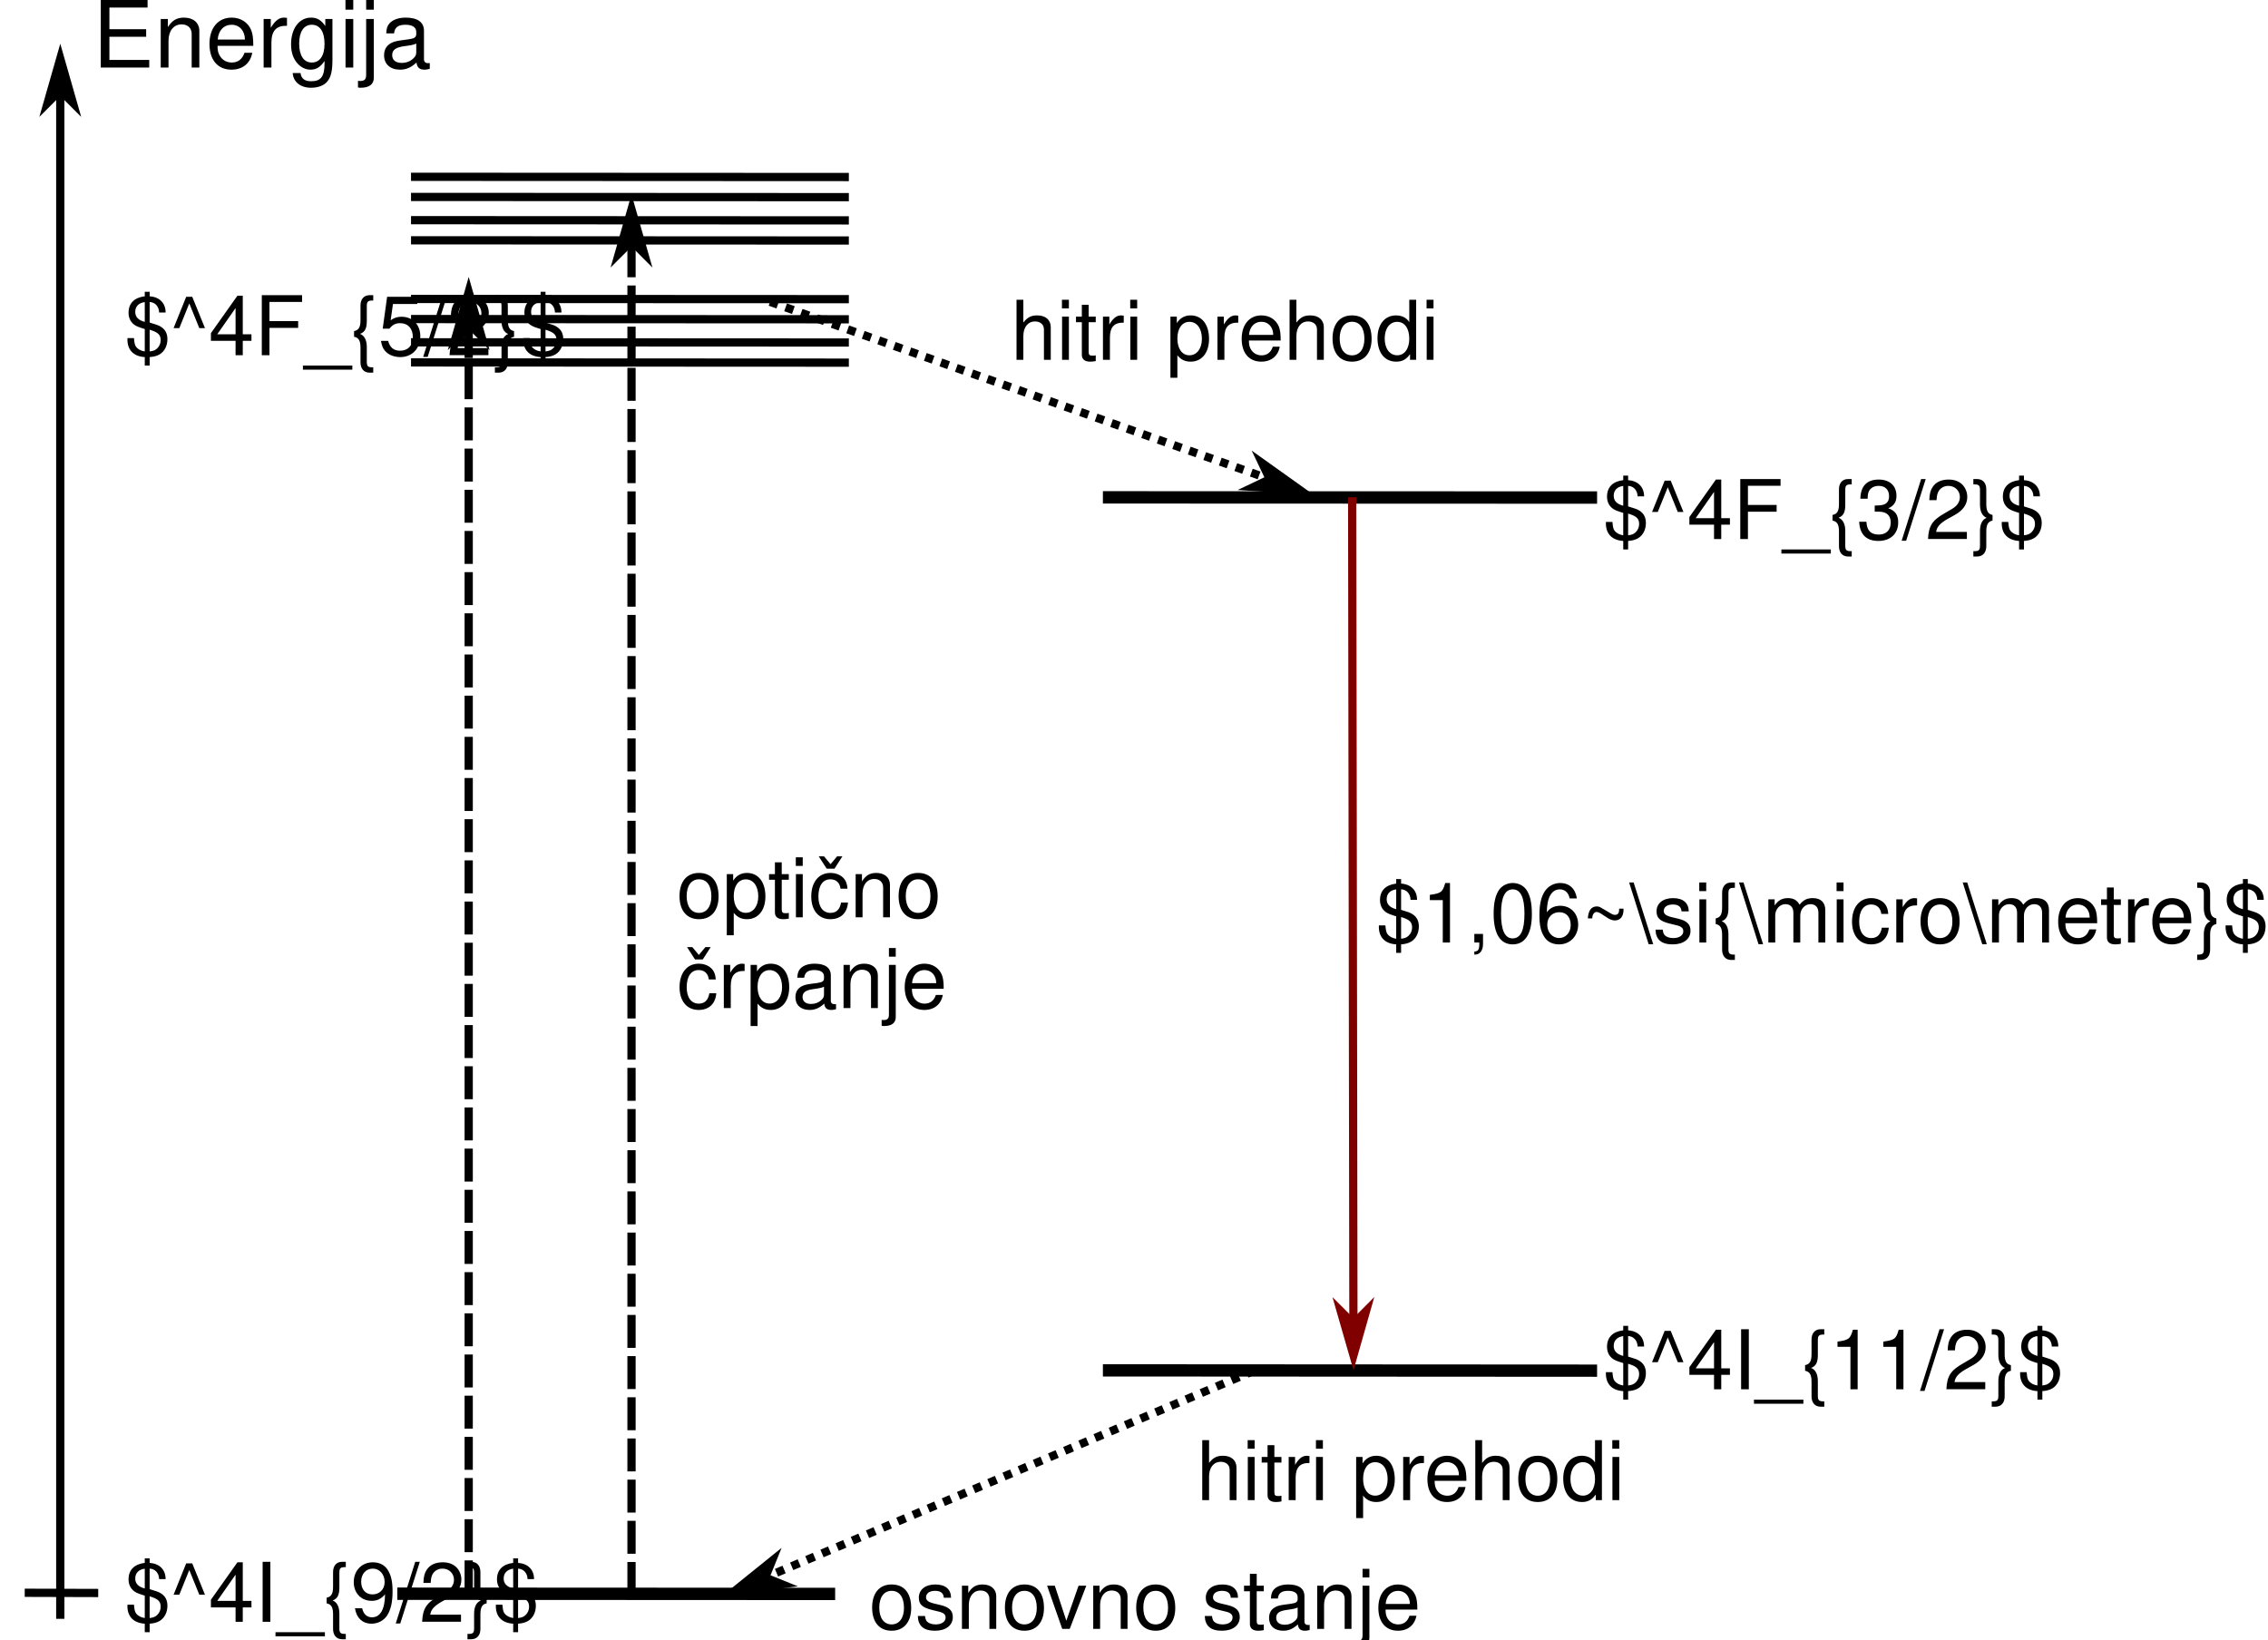
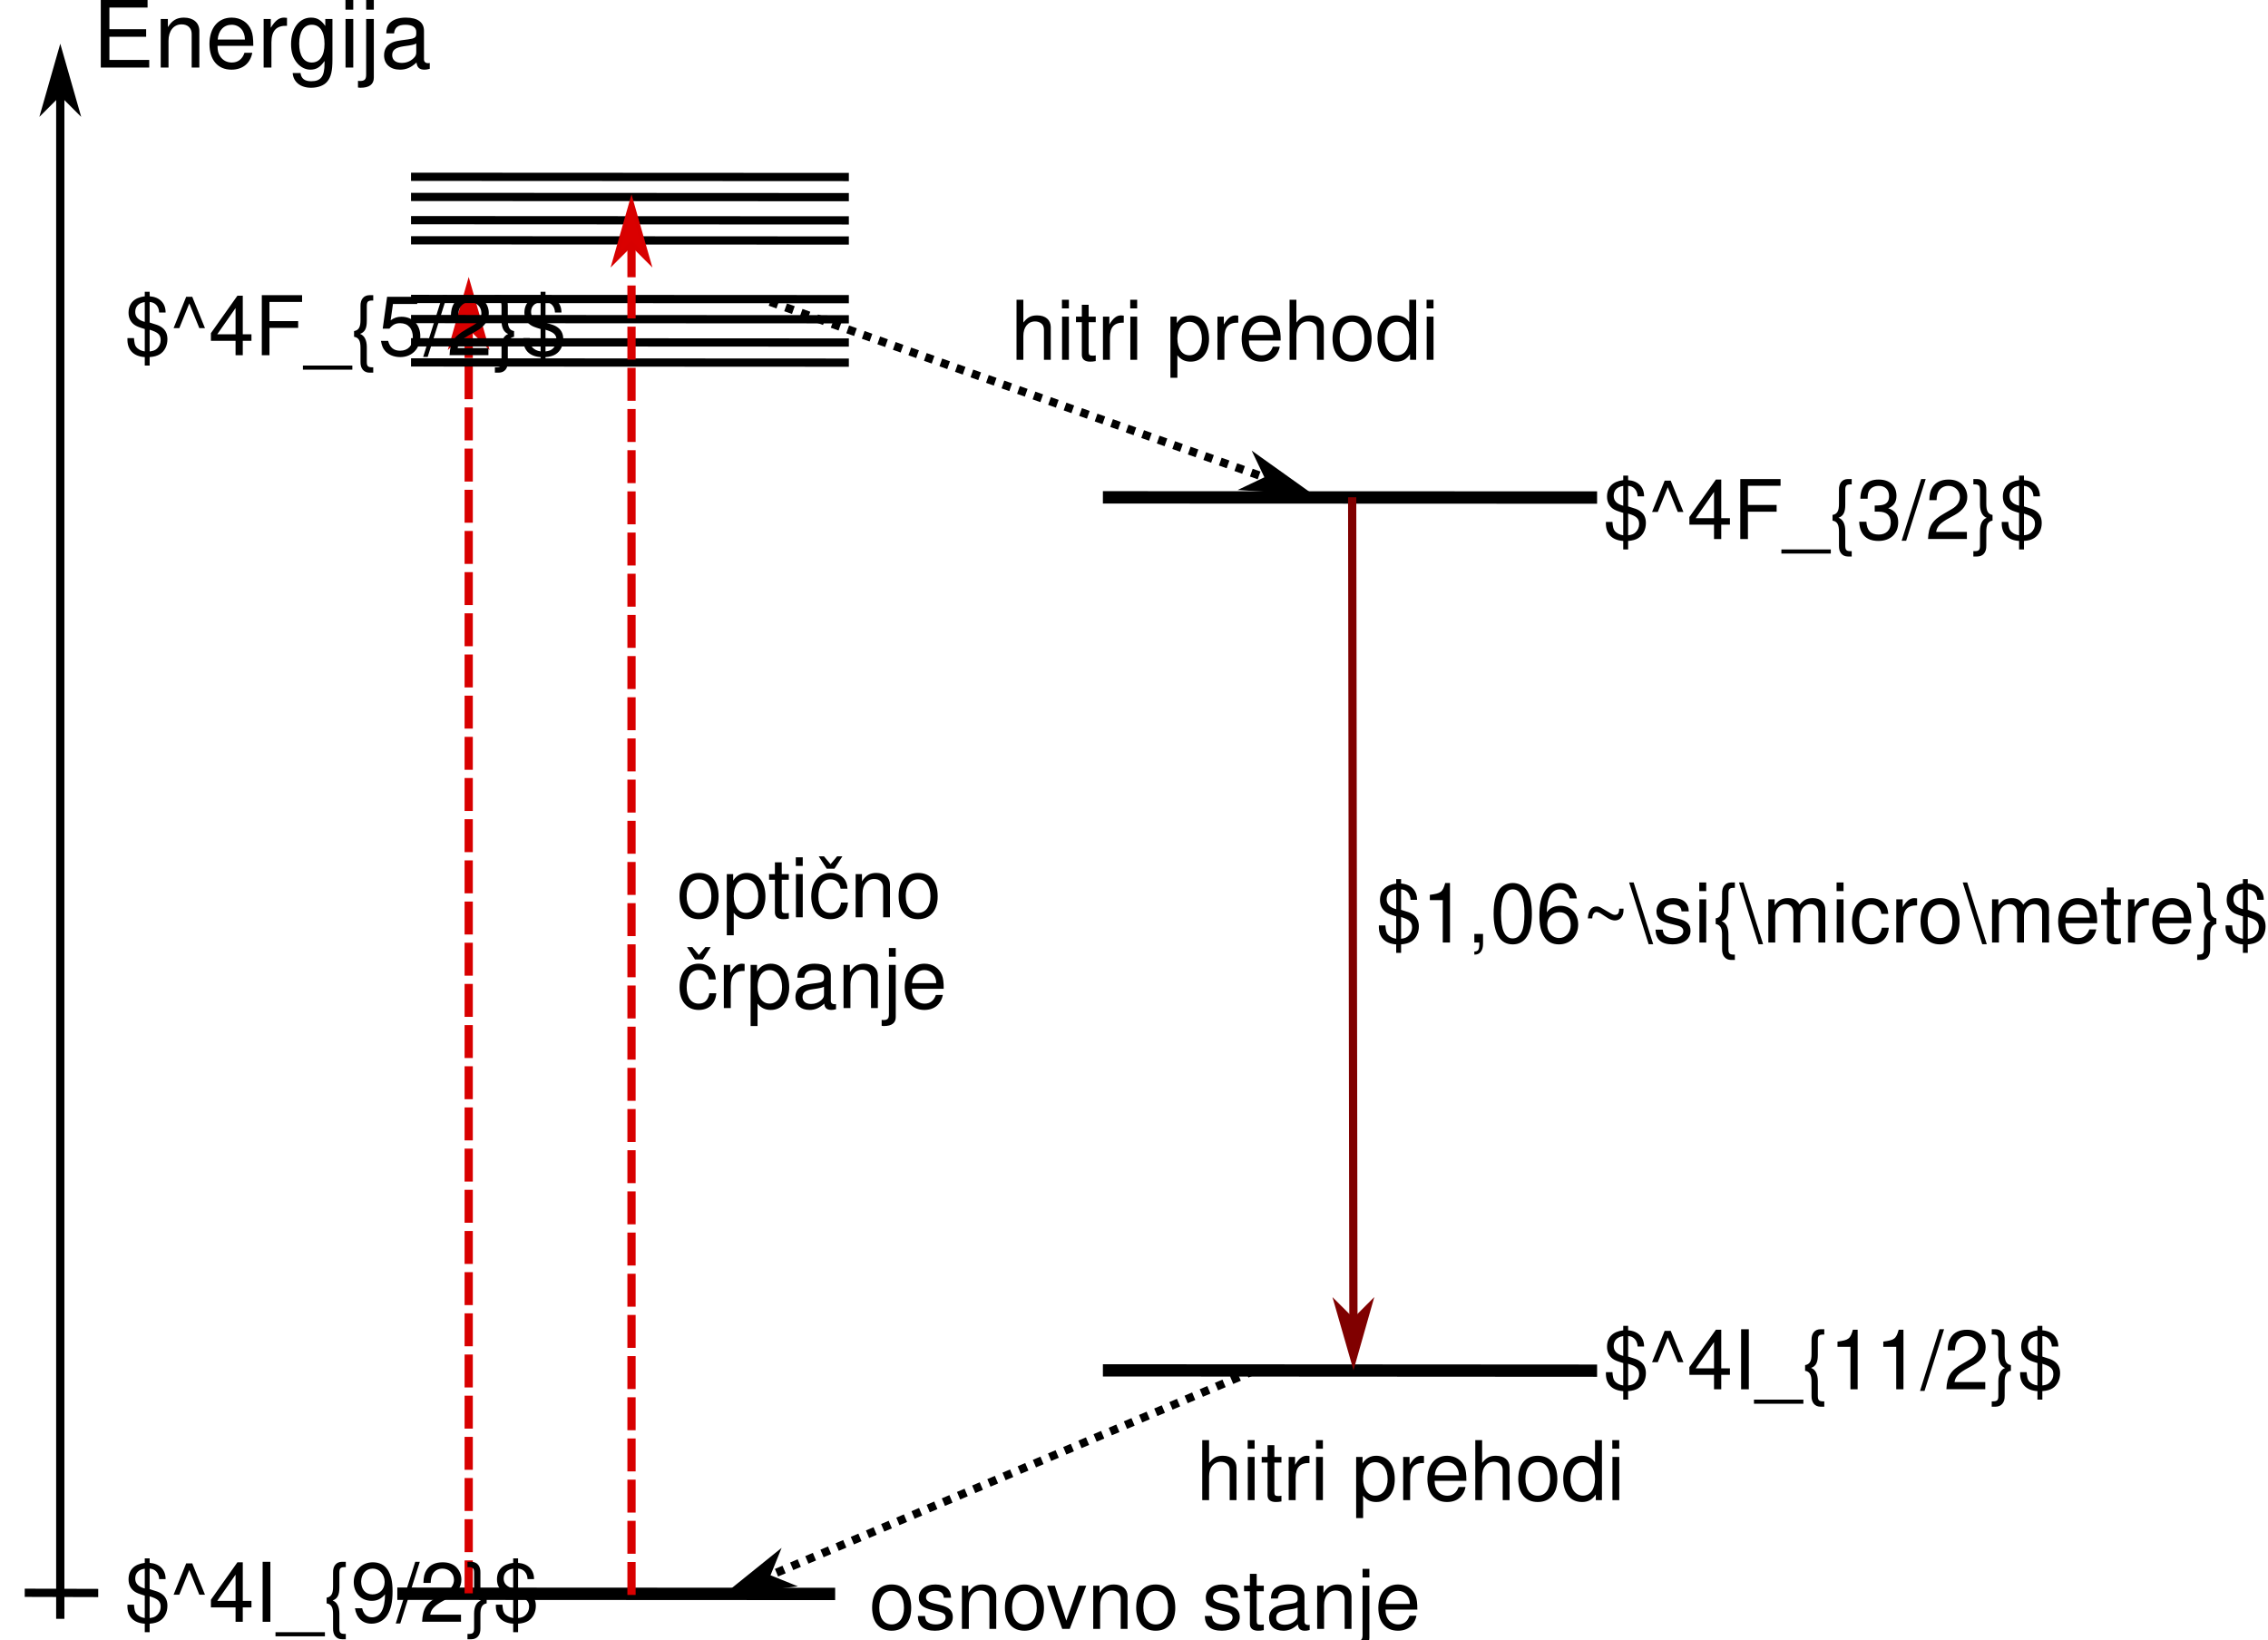
<svg xmlns="http://www.w3.org/2000/svg" width="155.423mm" height="112.351mm" viewBox="0 0 550.711 398.095" id="svg3464" version="1.1">
  <defs id="defs3466">
    <marker orient="auto" refY="0" refX="0" id="Arrow1Mend-0-2-6" style="overflow:visible">
      <path id="path4180-2-2-1" d="M 0,0 5,-5 -12.5,0 5,5 0,0 Z" style="fill:#550000;fill-opacity:1;fill-rule:evenodd;stroke:#550000;stroke-width:1pt;stroke-opacity:1" transform="matrix(-0.4,0,0,-0.4,-4,0)" />
    </marker>
    <marker orient="auto" refY="0" refX="0" id="Arrow1Mend-0-2-6-9" style="overflow:visible">
      <path id="path4180-2-2-1-3" d="M 0,0 5,-5 -12.5,0 5,5 0,0 Z" style="fill:#23f600;fill-opacity:1;fill-rule:evenodd;stroke:#23f600;stroke-width:1pt;stroke-opacity:1" transform="matrix(-0.4,0,0,-0.4,-4,0)" />
    </marker>
    <marker orient="auto" refY="0" refX="0" id="Arrow1Mend-0-2-6-9-9" style="overflow:visible">
      <path id="path4180-2-2-1-3-4" d="M 0,0 5,-5 -12.5,0 5,5 0,0 Z" style="fill:#800000;fill-opacity:1;fill-rule:evenodd;stroke:#800000;stroke-width:1pt;stroke-opacity:1" transform="matrix(-0.4,0,0,-0.4,-4,0)" />
    </marker>
    <marker orient="auto" refY="0" refX="0" id="Arrow1Mend-0-2-6-9-9-0" style="overflow:visible">
      <path id="path4180-2-2-1-3-4-3" d="M 0,0 5,-5 -12.5,0 5,5 0,0 Z" style="fill:#000000;fill-opacity:1;fill-rule:evenodd;stroke:#000000;stroke-width:1pt;stroke-opacity:1" transform="matrix(-0.4,0,0,-0.4,-4,0)" />
    </marker>
    <marker orient="auto" refY="0" refX="0" id="Arrow1Mend-0-2-8" style="overflow:visible">
      <path id="path4180-2-2-4" d="M 0,0 5,-5 -12.5,0 5,5 0,0 Z" style="fill:#000000;fill-opacity:1;fill-rule:evenodd;stroke:#000000;stroke-width:1pt;stroke-opacity:1" transform="matrix(-0.4,0,0,-0.4,-4,0)" />
    </marker>
    <marker orient="auto" refY="0" refX="0" id="Arrow1Mend-0-2-9" style="overflow:visible">
      <path id="path4180-2-2-7" d="M 0,0 5,-5 -12.5,0 5,5 0,0 Z" style="fill:#000000;fill-opacity:1;fill-rule:evenodd;stroke:#000000;stroke-width:1pt;stroke-opacity:1" transform="matrix(-0.4,0,0,-0.4,-4,0)" />
    </marker>
    <marker orient="auto" refY="0" refX="0" id="Arrow1Mend-0-2" style="overflow:visible">
      <path id="path4180-2-2" d="M 0,0 5,-5 -12.5,0 5,5 0,0 Z" style="fill:#000000;fill-opacity:1;fill-rule:evenodd;stroke:#000000;stroke-width:1pt;stroke-opacity:1" transform="matrix(-0.4,0,0,-0.4,-4,0)" />
    </marker>
    <marker orient="auto" refY="0" refX="0" id="Arrow1Mend-0" style="overflow:visible">
      <path id="path4180-2" d="M 0,0 5,-5 -12.5,0 5,5 0,0 Z" style="fill:#000000;fill-opacity:1;fill-rule:evenodd;stroke:#000000;stroke-width:1pt;stroke-opacity:1" transform="matrix(-0.4,0,0,-0.4,-4,0)" />
    </marker>
    <marker orient="auto" refY="0" refX="0" id="Arrow1Mend-0-7" style="overflow:visible">
      <path id="path4180-2-5" d="M 0,0 5,-5 -12.5,0 5,5 0,0 Z" style="fill:#000000;fill-opacity:1;fill-rule:evenodd;stroke:#000000;stroke-width:1pt;stroke-opacity:1" transform="matrix(-0.4,0,0,-0.4,-4,0)" />
    </marker>
    <marker orient="auto" refY="0" refX="0" id="Arrow1Mend" style="overflow:visible">
      <path id="path4180" d="M 0,0 5,-5 -12.5,0 5,5 0,0 Z" style="fill:#000000;fill-opacity:1;fill-rule:evenodd;stroke:#000000;stroke-width:1pt;stroke-opacity:1" transform="matrix(-0.4,0,0,-0.4,-4,0)" />
    </marker>
    <marker orient="auto" refY="0" refX="0" id="Arrow1Mend-0-6" style="overflow:visible">
-       <path id="path4180-2-7" d="M 0,0 5,-5 -12.5,0 5,5 0,0 Z" style="fill:#000000;fill-opacity:1;fill-rule:evenodd;stroke:#000000;stroke-width:1pt;stroke-opacity:1" transform="matrix(-0.4,0,0,-0.4,-4,0)" />
+       <path id="path4180-2-7" d="M 0,0 5,-5 -12.5,0 5,5 0,0 Z" style="fill:#d80000;fill-opacity:1;fill-rule:evenodd;stroke:#d80000;stroke-width:1pt;stroke-opacity:1" transform="matrix(-0.4,0,0,-0.4,-4,0)" />
    </marker>
    <marker orient="auto" refY="0" refX="0" id="Arrow1Mend-0-6-5" style="overflow:visible">
      <path id="path4180-2-7-3" d="M 0,0 5,-5 -12.5,0 5,5 0,0 Z" style="fill:#000000;fill-opacity:1;fill-rule:evenodd;stroke:#000000;stroke-width:1pt;stroke-opacity:1" transform="matrix(-0.4,0,0,-0.4,-4,0)" />
    </marker>
    <marker orient="auto" refY="0" refX="0" id="Arrow1Mend-0-6-56" style="overflow:visible">
-       <path id="path4180-2-7-2" d="M 0,0 5,-5 -12.5,0 5,5 0,0 Z" style="fill:#000000;fill-opacity:1;fill-rule:evenodd;stroke:#000000;stroke-width:1pt;stroke-opacity:1" transform="matrix(-0.4,0,0,-0.4,-4,0)" />
+       <path id="path4180-2-7-2" d="M 0,0 5,-5 -12.5,0 5,5 0,0 Z" style="fill:#da0000;fill-opacity:1;fill-rule:evenodd;stroke:#d80000;stroke-width:1pt;stroke-opacity:1" transform="matrix(-0.4,0,0,-0.4,-4,0)" />
    </marker>
    <marker orient="auto" refY="0" refX="0" id="Arrow1Mend-0-2-8-1" style="overflow:visible">
      <path id="path4180-2-2-4-2" d="M 0,0 5,-5 -12.5,0 5,5 0,0 Z" style="fill:#000000;fill-opacity:1;fill-rule:evenodd;stroke:#000000;stroke-width:1pt;stroke-opacity:1" transform="matrix(-0.4,0,0,-0.4,-4,0)" />
    </marker>
    <marker orient="auto" refY="0" refX="0" id="Arrow1Mend-0-2-8-1-6" style="overflow:visible">
      <path id="path4180-2-2-4-2-2" d="M 0,0 5,-5 -12.5,0 5,5 0,0 Z" style="fill:#000000;fill-opacity:1;fill-rule:evenodd;stroke:#000000;stroke-width:1pt;stroke-opacity:1" transform="matrix(-0.4,0,0,-0.4,-4,0)" />
    </marker>
  </defs>
  <g id="layer1" transform="translate(-90.55154,-164.1095)">
    <path style="fill:none;fill-rule:evenodd;stroke:#000000;stroke-width:3.006;stroke-linecap:butt;stroke-linejoin:miter;stroke-miterlimit:4;stroke-dasharray:none;stroke-opacity:1" d="m 358.355,284.893 119.999,0.047" id="path3333-3-6-6" />
    <path style="fill:none;fill-rule:evenodd;stroke:#000000;stroke-width:2.979;stroke-linecap:butt;stroke-linejoin:miter;stroke-miterlimit:4;stroke-dasharray:none;stroke-opacity:1" d="m 358.355,496.903 119.999,0.074" id="path3333-3-6-6-2" />
    <path style="fill:none;fill-rule:evenodd;stroke:#000000;stroke-width:3;stroke-linecap:butt;stroke-linejoin:miter;stroke-miterlimit:4;stroke-dasharray:none;stroke-opacity:1" d="m 187.027,551.143 106.313,0.053" id="path3333-2" />
    <path style="fill:none;fill-rule:evenodd;stroke:#000000;stroke-width:2;stroke-linecap:butt;stroke-linejoin:miter;stroke-miterlimit:4;stroke-dasharray:none;stroke-opacity:1;marker-end:url(#Arrow1Mend)" d="m 105.186,557.239 0,-378.577" id="path4165" />
    <path style="fill:none;fill-rule:evenodd;stroke:#000000;stroke-width:2;stroke-linecap:butt;stroke-linejoin:miter;stroke-miterlimit:4;stroke-dasharray:none;stroke-opacity:1" d="m 96.555,550.916 17.845,0.053" id="path3333-7" />
-     <path style="fill:none;fill-rule:evenodd;stroke:#000000;stroke-width:2;stroke-linecap:butt;stroke-linejoin:miter;stroke-miterlimit:4;stroke-dasharray:8, 2;stroke-dashoffset:0;stroke-opacity:1;marker-end:url(#Arrow1Mend-0-6)" d="m 204.36,551.053 0,-315.748" id="path4165-3" />
+     <path style="fill:none;fill-rule:evenodd;stroke:#d80000;stroke-width:2;stroke-linecap:butt;stroke-linejoin:miter;stroke-miterlimit:4;stroke-dasharray:8, 2;stroke-dashoffset:0;stroke-opacity:1;marker-end:url(#Arrow1Mend-0-6)" d="m 204.36,551.053 0,-315.748" id="path4165-3" />
    <g id="g3494" transform="translate(4.000499,12)">
      <path id="path3333-3-6-9" d="m 186.355,224.707 106.313,0.053" style="fill:none;fill-rule:evenodd;stroke:#000000;stroke-width:2;stroke-linecap:butt;stroke-linejoin:miter;stroke-miterlimit:4;stroke-dasharray:none;stroke-opacity:1" />
      <path id="path3333-3-6-9-2" d="m 186.355,229.593 106.313,0.053" style="fill:none;fill-rule:evenodd;stroke:#000000;stroke-width:2;stroke-linecap:butt;stroke-linejoin:miter;stroke-miterlimit:4;stroke-dasharray:none;stroke-opacity:1" />
      <path id="path3333-3-6-9-7" d="m 186.355,235.237 106.313,0.053" style="fill:none;fill-rule:evenodd;stroke:#000000;stroke-width:2;stroke-linecap:butt;stroke-linejoin:miter;stroke-miterlimit:4;stroke-dasharray:none;stroke-opacity:1" />
      <path id="path3333-3-6-9-2-0" d="m 186.355,240.123 106.313,0.053" style="fill:none;fill-rule:evenodd;stroke:#000000;stroke-width:2;stroke-linecap:butt;stroke-linejoin:miter;stroke-miterlimit:4;stroke-dasharray:none;stroke-opacity:1" />
    </g>
    <path style="fill:#800000;fill-rule:evenodd;stroke:#800000;stroke-width:2;stroke-linecap:butt;stroke-linejoin:miter;stroke-miterlimit:4;stroke-dasharray:none;stroke-dashoffset:0;stroke-opacity:1;marker-end:url(#Arrow1Mend-0-2-6-9-9)" d="m 418.882,284.876 0.316,208.062" id="path4165-3-8-2-1-7" />
    <g id="g3494-3" transform="translate(4.000499,-17.65872)">
      <path id="path3333-3-6-9-6" d="m 186.355,224.707 106.313,0.053" style="fill:none;fill-rule:evenodd;stroke:#000000;stroke-width:2;stroke-linecap:butt;stroke-linejoin:miter;stroke-miterlimit:4;stroke-dasharray:none;stroke-opacity:1" />
      <path id="path3333-3-6-9-2-7" d="m 186.355,229.593 106.313,0.053" style="fill:none;fill-rule:evenodd;stroke:#000000;stroke-width:2;stroke-linecap:butt;stroke-linejoin:miter;stroke-miterlimit:4;stroke-dasharray:none;stroke-opacity:1" />
      <path id="path3333-3-6-9-7-5" d="m 186.355,235.237 106.313,0.053" style="fill:none;fill-rule:evenodd;stroke:#000000;stroke-width:2;stroke-linecap:butt;stroke-linejoin:miter;stroke-miterlimit:4;stroke-dasharray:none;stroke-opacity:1" />
      <path id="path3333-3-6-9-2-0-3" d="m 186.355,240.123 106.313,0.053" style="fill:none;fill-rule:evenodd;stroke:#000000;stroke-width:2;stroke-linecap:butt;stroke-linejoin:miter;stroke-miterlimit:4;stroke-dasharray:none;stroke-opacity:1" />
    </g>
-     <path style="fill:none;fill-rule:evenodd;stroke:#000000;stroke-width:2;stroke-linecap:butt;stroke-linejoin:miter;stroke-miterlimit:4;stroke-dasharray:8, 2;stroke-dashoffset:0;stroke-opacity:1;marker-end:url(#Arrow1Mend-0-6-56)" d="m 243.892,551.441 0,-336.19" id="path4165-3-9" />
+     <path style="fill:#da0000;fill-rule:evenodd;stroke:#d80000;stroke-width:2;stroke-linecap:butt;stroke-linejoin:miter;stroke-miterlimit:4;stroke-dasharray:8, 2;stroke-dashoffset:0;stroke-opacity:1;marker-end:url(#Arrow1Mend-0-6-56);fill-opacity:1" d="m 243.892,551.441 0,-336.19" id="path4165-3-9" />
    <path style="fill:none;fill-rule:evenodd;stroke:#000000;stroke-width:2;stroke-linecap:butt;stroke-linejoin:miter;stroke-miterlimit:4;stroke-dasharray:2, 2;stroke-dashoffset:0;stroke-opacity:1;marker-end:url(#Arrow1Mend-0-2-8-1)" d="m 395.144,496.951 -125.559,53.121" id="path4165-3-8-5" />
    <path style="fill:none;fill-rule:evenodd;stroke:#000000;stroke-width:2;stroke-linecap:butt;stroke-linejoin:miter;stroke-miterlimit:4;stroke-dasharray:2, 2;stroke-dashoffset:0;stroke-opacity:1;marker-end:url(#Arrow1Mend-0-2-8-1-6)" d="m 277.54,237.406 128.275,45.543" id="path4165-3-8-5-6" />
    <text xml:space="preserve" style="font-style:normal;font-variant:normal;font-weight:normal;font-stretch:normal;font-size:56px;line-height:125%;font-family:'Nimbus Sans L';-inkscape-font-specification:Sans;letter-spacing:0px;word-spacing:0px;fill:#000000;fill-opacity:1;stroke:none;stroke-width:1px;stroke-linecap:butt;stroke-linejoin:miter;stroke-opacity:1" x="112.991" y="180.512" id="text12643">
      <tspan id="tspan12645" x="112.991" y="180.512" style="font-size:22.5px">Energija</tspan>
    </text>
-     <text xml:space="preserve" style="font-style:normal;font-variant:normal;font-weight:normal;font-stretch:normal;font-size:56px;line-height:125%;font-family:'Nimbus Sans L';-inkscape-font-specification:Sans;letter-spacing:0px;word-spacing:0px;fill:#000000;fill-opacity:1;stroke:none;stroke-width:1px;stroke-linecap:butt;stroke-linejoin:miter;stroke-opacity:1" x="301.601" y="559.679" id="text12731">
-       <tspan id="tspan12733" x="301.601" y="559.679" style="font-size:20px">osnovno stanje</tspan>
-     </text>
-     <text xml:space="preserve" style="font-style:normal;font-variant:normal;font-weight:normal;font-stretch:normal;font-size:56px;line-height:125%;font-family:'Nimbus Sans L';-inkscape-font-specification:Sans;letter-spacing:0px;word-spacing:0px;fill:#000000;fill-opacity:1;stroke:none;stroke-width:1px;stroke-linecap:butt;stroke-linejoin:miter;stroke-opacity:1" x="254.832" y="386.879" id="text12647-1-6-2-5">
-       <tspan x="254.832" y="386.879" style="font-size:20px" id="tspan12743">optično</tspan>
-     </text>
-     <text xml:space="preserve" style="font-style:normal;font-variant:normal;font-weight:normal;font-stretch:normal;font-size:56px;line-height:125%;font-family:'Nimbus Sans L';-inkscape-font-specification:Sans;letter-spacing:0px;word-spacing:0px;fill:#000000;fill-opacity:1;stroke:none;stroke-width:1px;stroke-linecap:butt;stroke-linejoin:miter;stroke-opacity:1" x="120.703" y="250.373" id="text12647-1-6-2-5-5-3-4">
-       <tspan x="120.703" y="250.373" style="font-size:20px" id="tspan12743-9-7-5">$^4F_{5/2}$</tspan>
-     </text>
-     <text xml:space="preserve" style="font-style:normal;font-variant:normal;font-weight:normal;font-stretch:normal;font-size:56px;line-height:125%;font-family:'Nimbus Sans L';-inkscape-font-specification:Sans;letter-spacing:0px;word-spacing:0px;fill:#000000;fill-opacity:1;stroke:none;stroke-width:1px;stroke-linecap:butt;stroke-linejoin:miter;stroke-opacity:1" x="381.073" y="528.424" id="text12647-1-6-2-5-8">
-       <tspan x="381.073" y="528.424" style="font-size:20px" id="tspan12743-8">hitri prehodi</tspan>
-     </text>
-     <text xml:space="preserve" style="font-style:normal;font-variant:normal;font-weight:normal;font-stretch:normal;font-size:56px;line-height:125%;font-family:'Nimbus Sans L';-inkscape-font-specification:Sans;letter-spacing:0px;word-spacing:0px;fill:#000000;fill-opacity:1;stroke:none;stroke-width:1px;stroke-linecap:butt;stroke-linejoin:miter;stroke-opacity:1" x="424.574" y="392.999" id="text12647-1-6-2-5-5-3-4-3-7-9">
-       <tspan x="424.574" y="392.999" style="font-size:20px" id="tspan12743-9-7-5-6-5-3">$1,06~\si{\micro\metre}$</tspan>
-     </text>
-     <text xml:space="preserve" style="font-style:normal;font-variant:normal;font-weight:normal;font-stretch:normal;font-size:56px;line-height:125%;font-family:'Nimbus Sans L';-inkscape-font-specification:Sans;letter-spacing:0px;word-spacing:0px;fill:#000000;fill-opacity:1;stroke:none;stroke-width:1px;stroke-linecap:butt;stroke-linejoin:miter;stroke-opacity:1" x="120.703" y="557.965" id="text12647-1-6-2-5-5-3-4-7">
-       <tspan x="120.703" y="557.965" style="font-size:20px" id="tspan12743-9-7-5-0">$^4I_{9/2}$</tspan>
-     </text>
-     <text xml:space="preserve" style="font-style:normal;font-variant:normal;font-weight:normal;font-stretch:normal;font-size:56px;line-height:125%;font-family:'Nimbus Sans L';-inkscape-font-specification:Sans;letter-spacing:0px;word-spacing:0px;fill:#000000;fill-opacity:1;stroke:none;stroke-width:1px;stroke-linecap:butt;stroke-linejoin:miter;stroke-opacity:1" x="479.703" y="501.492" id="text12647-1-6-2-5-5-3-4-7-9">
-       <tspan x="479.703" y="501.492" style="font-size:20px" id="tspan12743-9-7-5-0-3">$^4I_{11/2}$</tspan>
-     </text>
-     <text xml:space="preserve" style="font-style:normal;font-variant:normal;font-weight:normal;font-stretch:normal;font-size:56px;line-height:125%;font-family:'Nimbus Sans L';-inkscape-font-specification:Sans;letter-spacing:0px;word-spacing:0px;fill:#000000;fill-opacity:1;stroke:none;stroke-width:1px;stroke-linecap:butt;stroke-linejoin:miter;stroke-opacity:1" x="479.703" y="295.026" id="text12647-1-6-2-5-5-3-4-7-9-6">
-       <tspan x="479.703" y="295.026" style="font-size:20px" id="tspan12743-9-7-5-0-3-0">$^4F_{3/2}$</tspan>
-     </text>
-     <text xml:space="preserve" style="font-style:normal;font-variant:normal;font-weight:normal;font-stretch:normal;font-size:56px;line-height:125%;font-family:'Nimbus Sans L';-inkscape-font-specification:Sans;letter-spacing:0px;word-spacing:0px;fill:#000000;fill-opacity:1;stroke:none;stroke-width:1px;stroke-linecap:butt;stroke-linejoin:miter;stroke-opacity:1" x="335.978" y="251.483" id="text12647-1-6-2-5-8-1">
-       <tspan x="335.978" y="251.483" style="font-size:20px" id="tspan12743-8-8">hitri prehodi</tspan>
-     </text>
-     <text xml:space="preserve" style="font-style:normal;font-variant:normal;font-weight:normal;font-stretch:normal;font-size:56px;line-height:125%;font-family:'Nimbus Sans L';-inkscape-font-specification:Sans;letter-spacing:0px;word-spacing:0px;fill:#000000;fill-opacity:1;stroke:none;stroke-width:1px;stroke-linecap:butt;stroke-linejoin:miter;stroke-opacity:1" x="254.932" y="408.919" id="text12647-1-6-2-5-3">
-       <tspan x="254.932" y="408.919" style="font-size:20px" id="tspan12743-6">črpanje</tspan>
-     </text>
+     <g id="g4433">
+       <text id="text12731" y="559.679" x="301.601" style="font-style:normal;font-variant:normal;font-weight:normal;font-stretch:normal;font-size:56px;line-height:125%;font-family:'Nimbus Sans L';-inkscape-font-specification:Sans;letter-spacing:0px;word-spacing:0px;fill:#000000;fill-opacity:1;stroke:none;stroke-width:1px;stroke-linecap:butt;stroke-linejoin:miter;stroke-opacity:1" xml:space="preserve">
+         <tspan style="font-size:20px" y="559.679" x="301.601" id="tspan12733">osnovno stanje</tspan>
+       </text>
+       <text id="text12647-1-6-2-5" y="386.879" x="254.832" style="font-style:normal;font-variant:normal;font-weight:normal;font-stretch:normal;font-size:56px;line-height:125%;font-family:'Nimbus Sans L';-inkscape-font-specification:Sans;letter-spacing:0px;word-spacing:0px;fill:#000000;fill-opacity:1;stroke:none;stroke-width:1px;stroke-linecap:butt;stroke-linejoin:miter;stroke-opacity:1" xml:space="preserve">
+         <tspan id="tspan12743" style="font-size:20px" y="386.879" x="254.832">optično</tspan>
+       </text>
+       <text id="text12647-1-6-2-5-5-3-4" y="250.373" x="120.703" style="font-style:normal;font-variant:normal;font-weight:normal;font-stretch:normal;font-size:56px;line-height:125%;font-family:'Nimbus Sans L';-inkscape-font-specification:Sans;letter-spacing:0px;word-spacing:0px;fill:#000000;fill-opacity:1;stroke:none;stroke-width:1px;stroke-linecap:butt;stroke-linejoin:miter;stroke-opacity:1" xml:space="preserve">
+         <tspan id="tspan12743-9-7-5" style="font-size:20px" y="250.373" x="120.703">$^4F_{5/2}$</tspan>
+       </text>
+       <text id="text12647-1-6-2-5-8" y="528.424" x="381.073" style="font-style:normal;font-variant:normal;font-weight:normal;font-stretch:normal;font-size:56px;line-height:125%;font-family:'Nimbus Sans L';-inkscape-font-specification:Sans;letter-spacing:0px;word-spacing:0px;fill:#000000;fill-opacity:1;stroke:none;stroke-width:1px;stroke-linecap:butt;stroke-linejoin:miter;stroke-opacity:1" xml:space="preserve">
+         <tspan id="tspan12743-8" style="font-size:20px" y="528.424" x="381.073">hitri prehodi</tspan>
+       </text>
+       <text id="text12647-1-6-2-5-5-3-4-3-7-9" y="392.999" x="424.574" style="font-style:normal;font-variant:normal;font-weight:normal;font-stretch:normal;font-size:56px;line-height:125%;font-family:'Nimbus Sans L';-inkscape-font-specification:Sans;letter-spacing:0px;word-spacing:0px;fill:#000000;fill-opacity:1;stroke:none;stroke-width:1px;stroke-linecap:butt;stroke-linejoin:miter;stroke-opacity:1" xml:space="preserve">
+         <tspan id="tspan12743-9-7-5-6-5-3" style="font-size:20px" y="392.999" x="424.574">$1,06~\si{\micro\metre}$</tspan>
+       </text>
+       <text id="text12647-1-6-2-5-5-3-4-7" y="557.965" x="120.703" style="font-style:normal;font-variant:normal;font-weight:normal;font-stretch:normal;font-size:56px;line-height:125%;font-family:'Nimbus Sans L';-inkscape-font-specification:Sans;letter-spacing:0px;word-spacing:0px;fill:#000000;fill-opacity:1;stroke:none;stroke-width:1px;stroke-linecap:butt;stroke-linejoin:miter;stroke-opacity:1" xml:space="preserve">
+         <tspan id="tspan12743-9-7-5-0" style="font-size:20px" y="557.965" x="120.703">$^4I_{9/2}$</tspan>
+       </text>
+       <text id="text12647-1-6-2-5-5-3-4-7-9" y="501.492" x="479.703" style="font-style:normal;font-variant:normal;font-weight:normal;font-stretch:normal;font-size:56px;line-height:125%;font-family:'Nimbus Sans L';-inkscape-font-specification:Sans;letter-spacing:0px;word-spacing:0px;fill:#000000;fill-opacity:1;stroke:none;stroke-width:1px;stroke-linecap:butt;stroke-linejoin:miter;stroke-opacity:1" xml:space="preserve">
+         <tspan id="tspan12743-9-7-5-0-3" style="font-size:20px" y="501.492" x="479.703">$^4I_{11/2}$</tspan>
+       </text>
+       <text id="text12647-1-6-2-5-5-3-4-7-9-6" y="295.026" x="479.703" style="font-style:normal;font-variant:normal;font-weight:normal;font-stretch:normal;font-size:56px;line-height:125%;font-family:'Nimbus Sans L';-inkscape-font-specification:Sans;letter-spacing:0px;word-spacing:0px;fill:#000000;fill-opacity:1;stroke:none;stroke-width:1px;stroke-linecap:butt;stroke-linejoin:miter;stroke-opacity:1" xml:space="preserve">
+         <tspan id="tspan12743-9-7-5-0-3-0" style="font-size:20px" y="295.026" x="479.703">$^4F_{3/2}$</tspan>
+       </text>
+       <text id="text12647-1-6-2-5-8-1" y="251.483" x="335.978" style="font-style:normal;font-variant:normal;font-weight:normal;font-stretch:normal;font-size:56px;line-height:125%;font-family:'Nimbus Sans L';-inkscape-font-specification:Sans;letter-spacing:0px;word-spacing:0px;fill:#000000;fill-opacity:1;stroke:none;stroke-width:1px;stroke-linecap:butt;stroke-linejoin:miter;stroke-opacity:1" xml:space="preserve">
+         <tspan id="tspan12743-8-8" style="font-size:20px" y="251.483" x="335.978">hitri prehodi</tspan>
+       </text>
+       <text id="text12647-1-6-2-5-3" y="408.919" x="254.932" style="font-style:normal;font-variant:normal;font-weight:normal;font-stretch:normal;font-size:56px;line-height:125%;font-family:'Nimbus Sans L';-inkscape-font-specification:Sans;letter-spacing:0px;word-spacing:0px;fill:#000000;fill-opacity:1;stroke:none;stroke-width:1px;stroke-linecap:butt;stroke-linejoin:miter;stroke-opacity:1" xml:space="preserve">
+         <tspan id="tspan12743-6" style="font-size:20px" y="408.919" x="254.932">črpanje</tspan>
+       </text>
+     </g>
  </g>
</svg>
